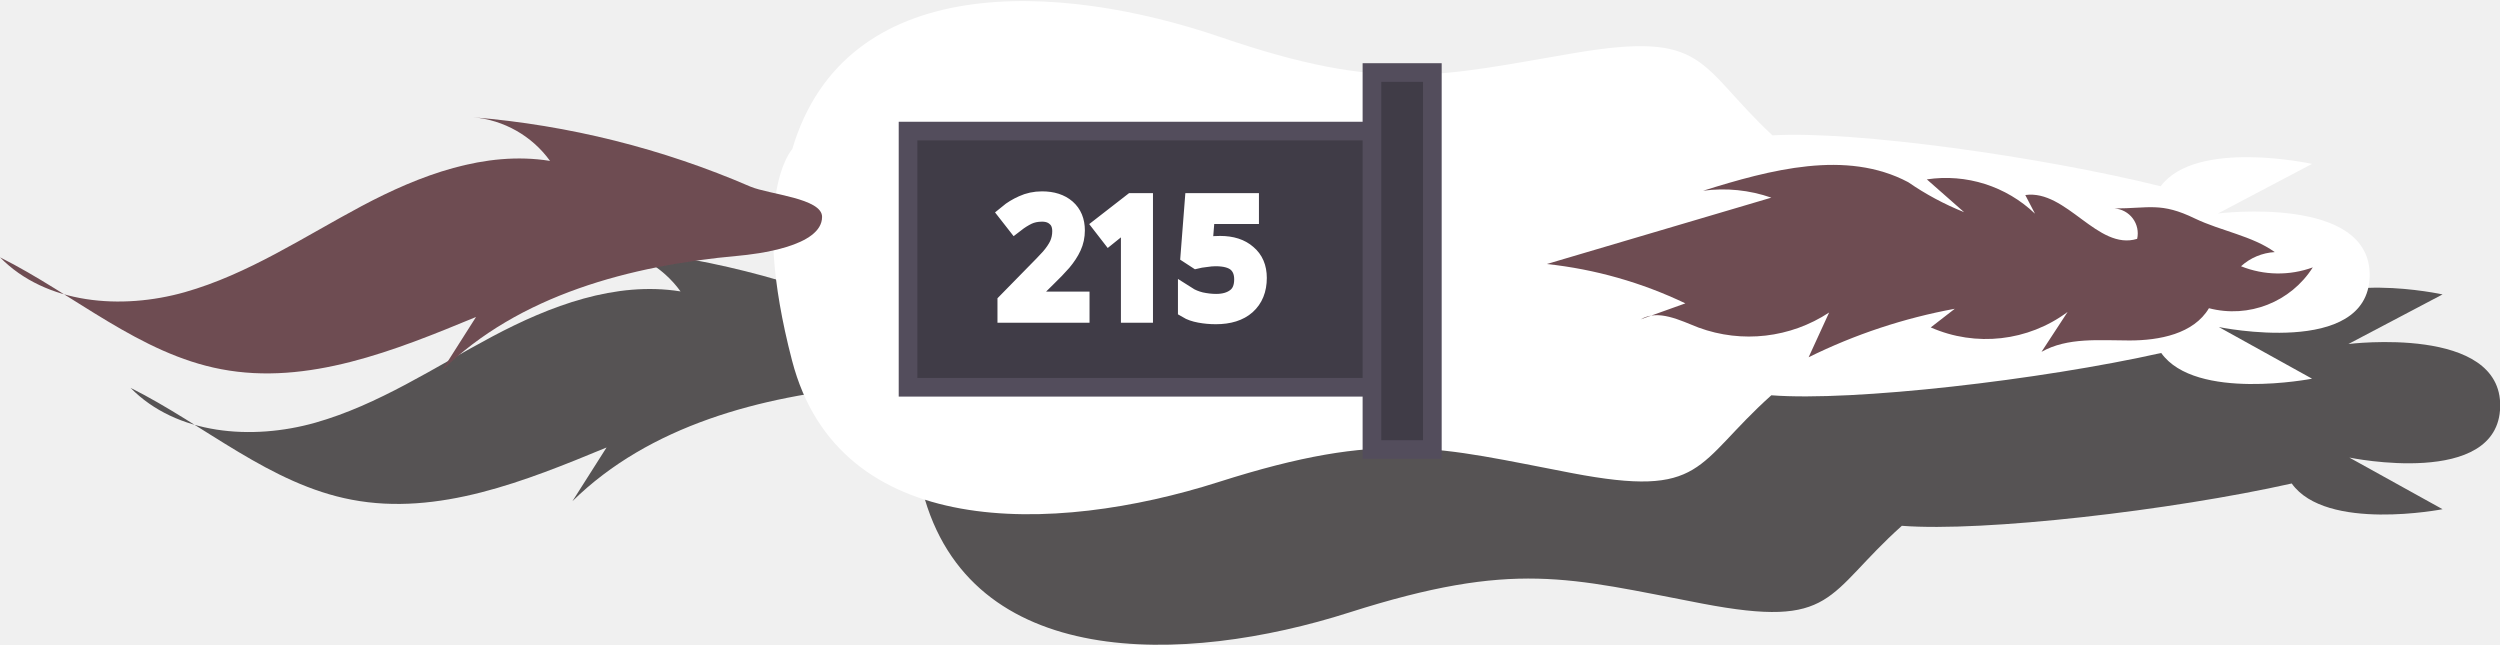
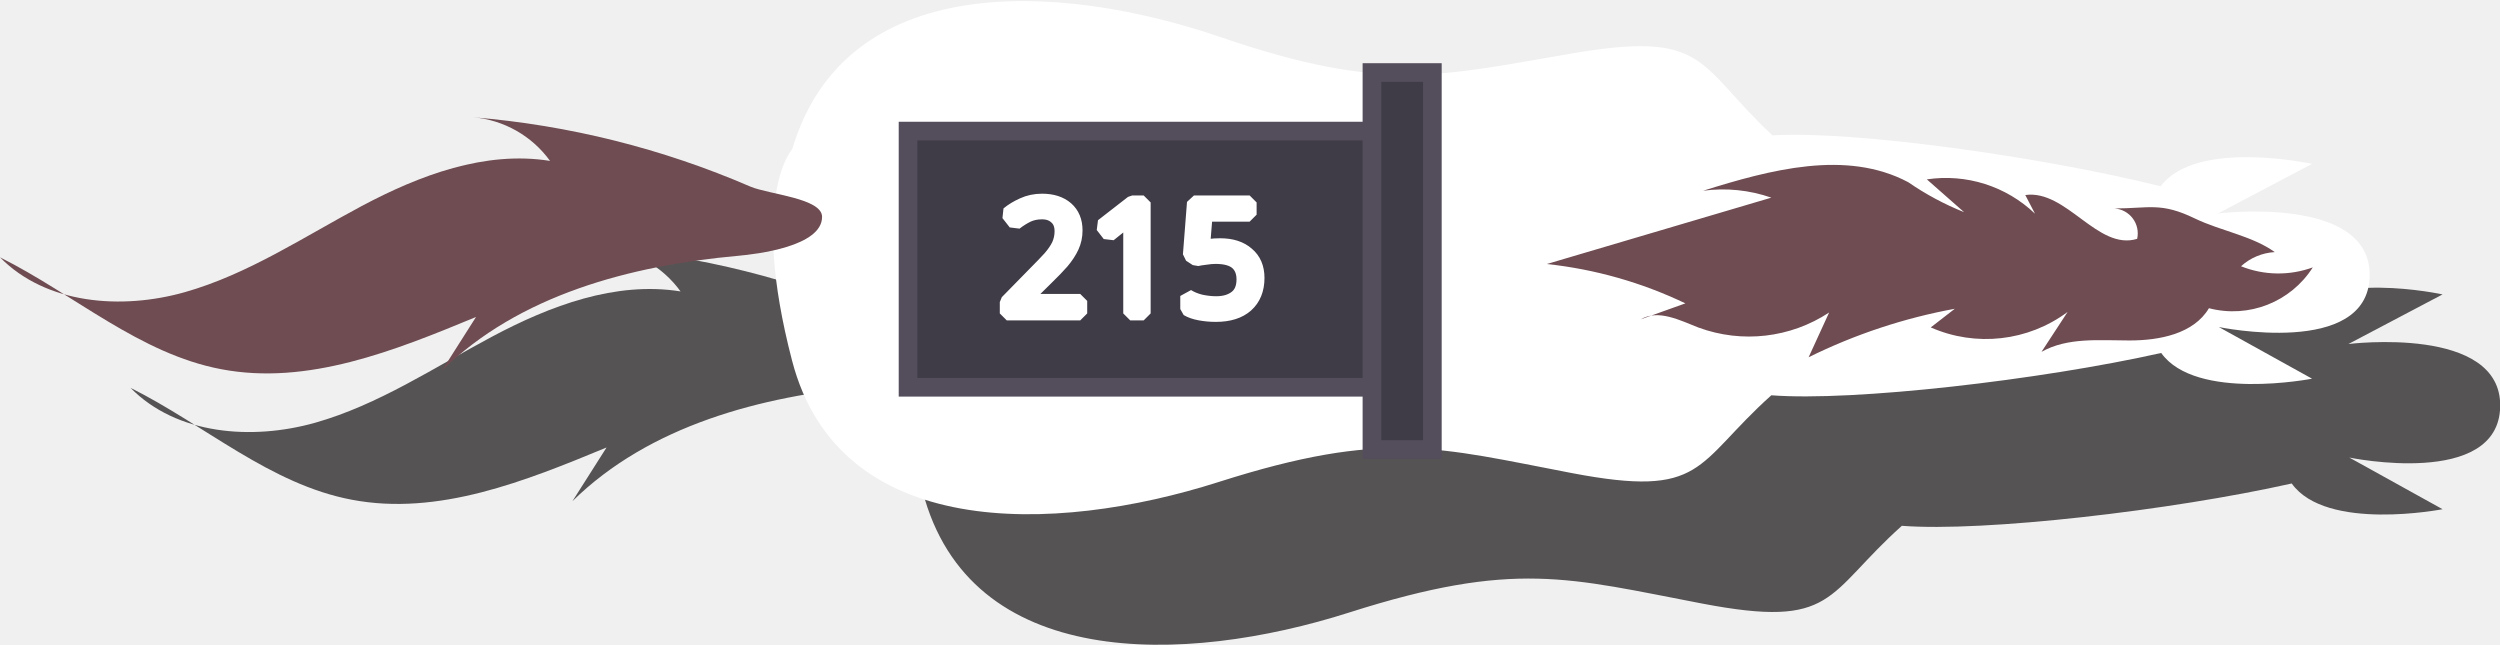
<svg xmlns="http://www.w3.org/2000/svg" viewBox="0 0 134.08 34.58">
  <defs>
-     <style>.cls-1{isolation:isolate;}.cls-2{opacity:0.75;mix-blend-mode:multiply;}.cls-3{fill:#231f20;}.cls-4,.cls-7{fill:#fff;}.cls-5{fill:#6e4c52;}.cls-6{fill:#403c47;stroke:#534d5c;}.cls-6,.cls-7{stroke-miterlimit:10;}.cls-7{font-size:8.35px;stroke:#fff;font-family:LetterGothicStd, Letter Gothic Std;}</style>
+     <style>.cls-1{isolation:isolate;}.cls-2{opacity:0.75;mix-blend-mode:multiply;}.cls-3{fill:#231f20;}.cls-4,.cls-7{fill:#fff;}.cls-5{fill:#6e4c52;}.cls-6{fill:#403c47;stroke:#534d5c;stroke-miterlimit:10;}.cls-7{font-size:8.35px;stroke:#fff;stroke-linejoin:bevel;stroke-width:0.75px;font-family:LetterGothicStd, Letter Gothic Std;}</style>
  </defs>
  <g class="cls-1">
    <g id="Layer_2" data-name="Layer 2">
      <g id="Layer_15" data-name="Layer 15">
        <g class="cls-2">
          <path class="cls-3" d="M49.48,26.34c2.51,9.65,14,9.34,22.88,6.51S84.12,31,91.29,32.37,97.87,31.9,102,28.2c4.39.34,14.44-.82,20.91-2.27,1.85,2.6,8.09,1.38,8.09,1.38l-5-2.77s8,1.66,8.09-2.73-8.14-3.36-8.14-3.36L131,15.79s-6.21-1.36-8.12,1.2c-6.43-1.59-16.46-3-20.85-2.73C98,10.47,98.6,8.63,91.41,9.85S81.26,12,72.49,9s-20.17-3.56-23,6C49.48,15,47.18,17.52,49.48,26.34Z" />
          <path class="cls-3" d="M129,20.52a2.94,2.94,0,0,0-1.81.76,5.38,5.38,0,0,0,3.85.06,5.08,5.08,0,0,1-5.57,2.19c-.82,1.38-2.66,1.73-4.26,1.73s-3.32-.18-4.72.61l1.4-2.14a7.34,7.34,0,0,1-7.34.83l1.29-1a29.89,29.89,0,0,0-7.87,2.6l1.1-2.4a7.82,7.82,0,0,1-7,.81c-1-.39-2.17-1-3.11-.44l2.4-.86a22.85,22.85,0,0,0-7.43-2.11l12-3.56a7.91,7.91,0,0,0-3.66-.37c3.61-1.13,7.68-2.22,11-.46a15.31,15.31,0,0,0,3,1.61l-2-1.76a6.91,6.91,0,0,1,5.8,1.84l-.52-1c2.21-.31,3.88,3,6,2.35a1.34,1.34,0,0,0-1.22-1.63c1.86,0,2.49-.35,4.32.54C126.12,19.39,127.79,19.65,129,20.52Z" />
          <path class="cls-3" d="M32.38,13.29a5.7,5.7,0,0,1,4.12,2.34c-3.48-.56-7,.77-10.1,2.42s-6.1,3.66-9.49,4.62S9.47,23.32,7,20.8c4,2,7.48,5.17,11.86,6,4.64.89,9.32-1,13.67-2.8L30.7,26.88c4.13-4.06,10.11-5.64,15.88-6.16,1-.09,4.51-.5,4.51-2.09,0-1-2.84-1.2-3.84-1.62A47.2,47.2,0,0,0,32.38,13.29Z" />
        </g>
        <path class="cls-4" d="M42.48,19.34c2.51,9.65,14,9.34,22.88,6.51S77.12,24,84.29,25.37,90.87,24.9,95,21.2c4.39.34,14.44-.82,20.91-2.27,1.85,2.6,8.09,1.38,8.09,1.38l-5-2.77s8,1.66,8.09-2.73-8.14-3.36-8.14-3.36L124,8.79s-6.21-1.36-8.12,1.2C109.47,8.4,99.45,7,95.06,7.26,91,3.47,91.6,1.63,84.41,2.85S74.26,5,65.49,2s-20.17-3.56-23,6C42.48,8,40.18,10.52,42.48,19.34Z" />
        <path class="cls-5" d="M122,13.52a2.94,2.94,0,0,0-1.81.76,5.38,5.38,0,0,0,3.85.06,5.08,5.08,0,0,1-5.57,2.19c-.82,1.38-2.66,1.73-4.26,1.73s-3.32-.18-4.72.61l1.4-2.14a7.34,7.34,0,0,1-7.34.83l1.29-1A29.89,29.89,0,0,0,97,19.16l1.1-2.4a7.82,7.82,0,0,1-7,.81c-1-.39-2.17-1-3.11-.44l2.4-.86a22.85,22.85,0,0,0-7.43-2.11L95,10.6a7.91,7.91,0,0,0-3.66-.37c3.61-1.13,7.68-2.22,11-.46a15.31,15.31,0,0,0,3,1.61l-2-1.76a6.91,6.91,0,0,1,5.8,1.84l-.52-1c2.21-.31,3.88,3,6,2.35a1.34,1.34,0,0,0-1.22-1.63c1.86,0,2.49-.35,4.32.54C119.12,12.39,120.79,12.65,122,13.52Z" />
        <path class="cls-5" d="M25.38,6.29A5.7,5.7,0,0,1,29.5,8.63c-3.48-.56-7,.77-10.1,2.42s-6.1,3.66-9.49,4.62S2.47,16.32,0,13.8c4,2,7.48,5.17,11.86,6,4.64.89,9.32-1,13.67-2.8L23.7,19.88c4.13-4.06,10.11-5.64,15.88-6.16,1-.09,4.51-.5,4.51-2.09,0-1-2.84-1.2-3.84-1.62A47.2,47.2,0,0,0,25.38,6.29Z" />
        <rect class="cls-6" x="48.7" y="7.03" width="27.74" height="13.74" />
        <rect class="cls-6" x="73.58" y="3.89" width="3.24" height="20.22" />
        <text class="cls-7" transform="translate(53.59 16.81)">215</text>
      </g>
    </g>
  </g>
</svg>
